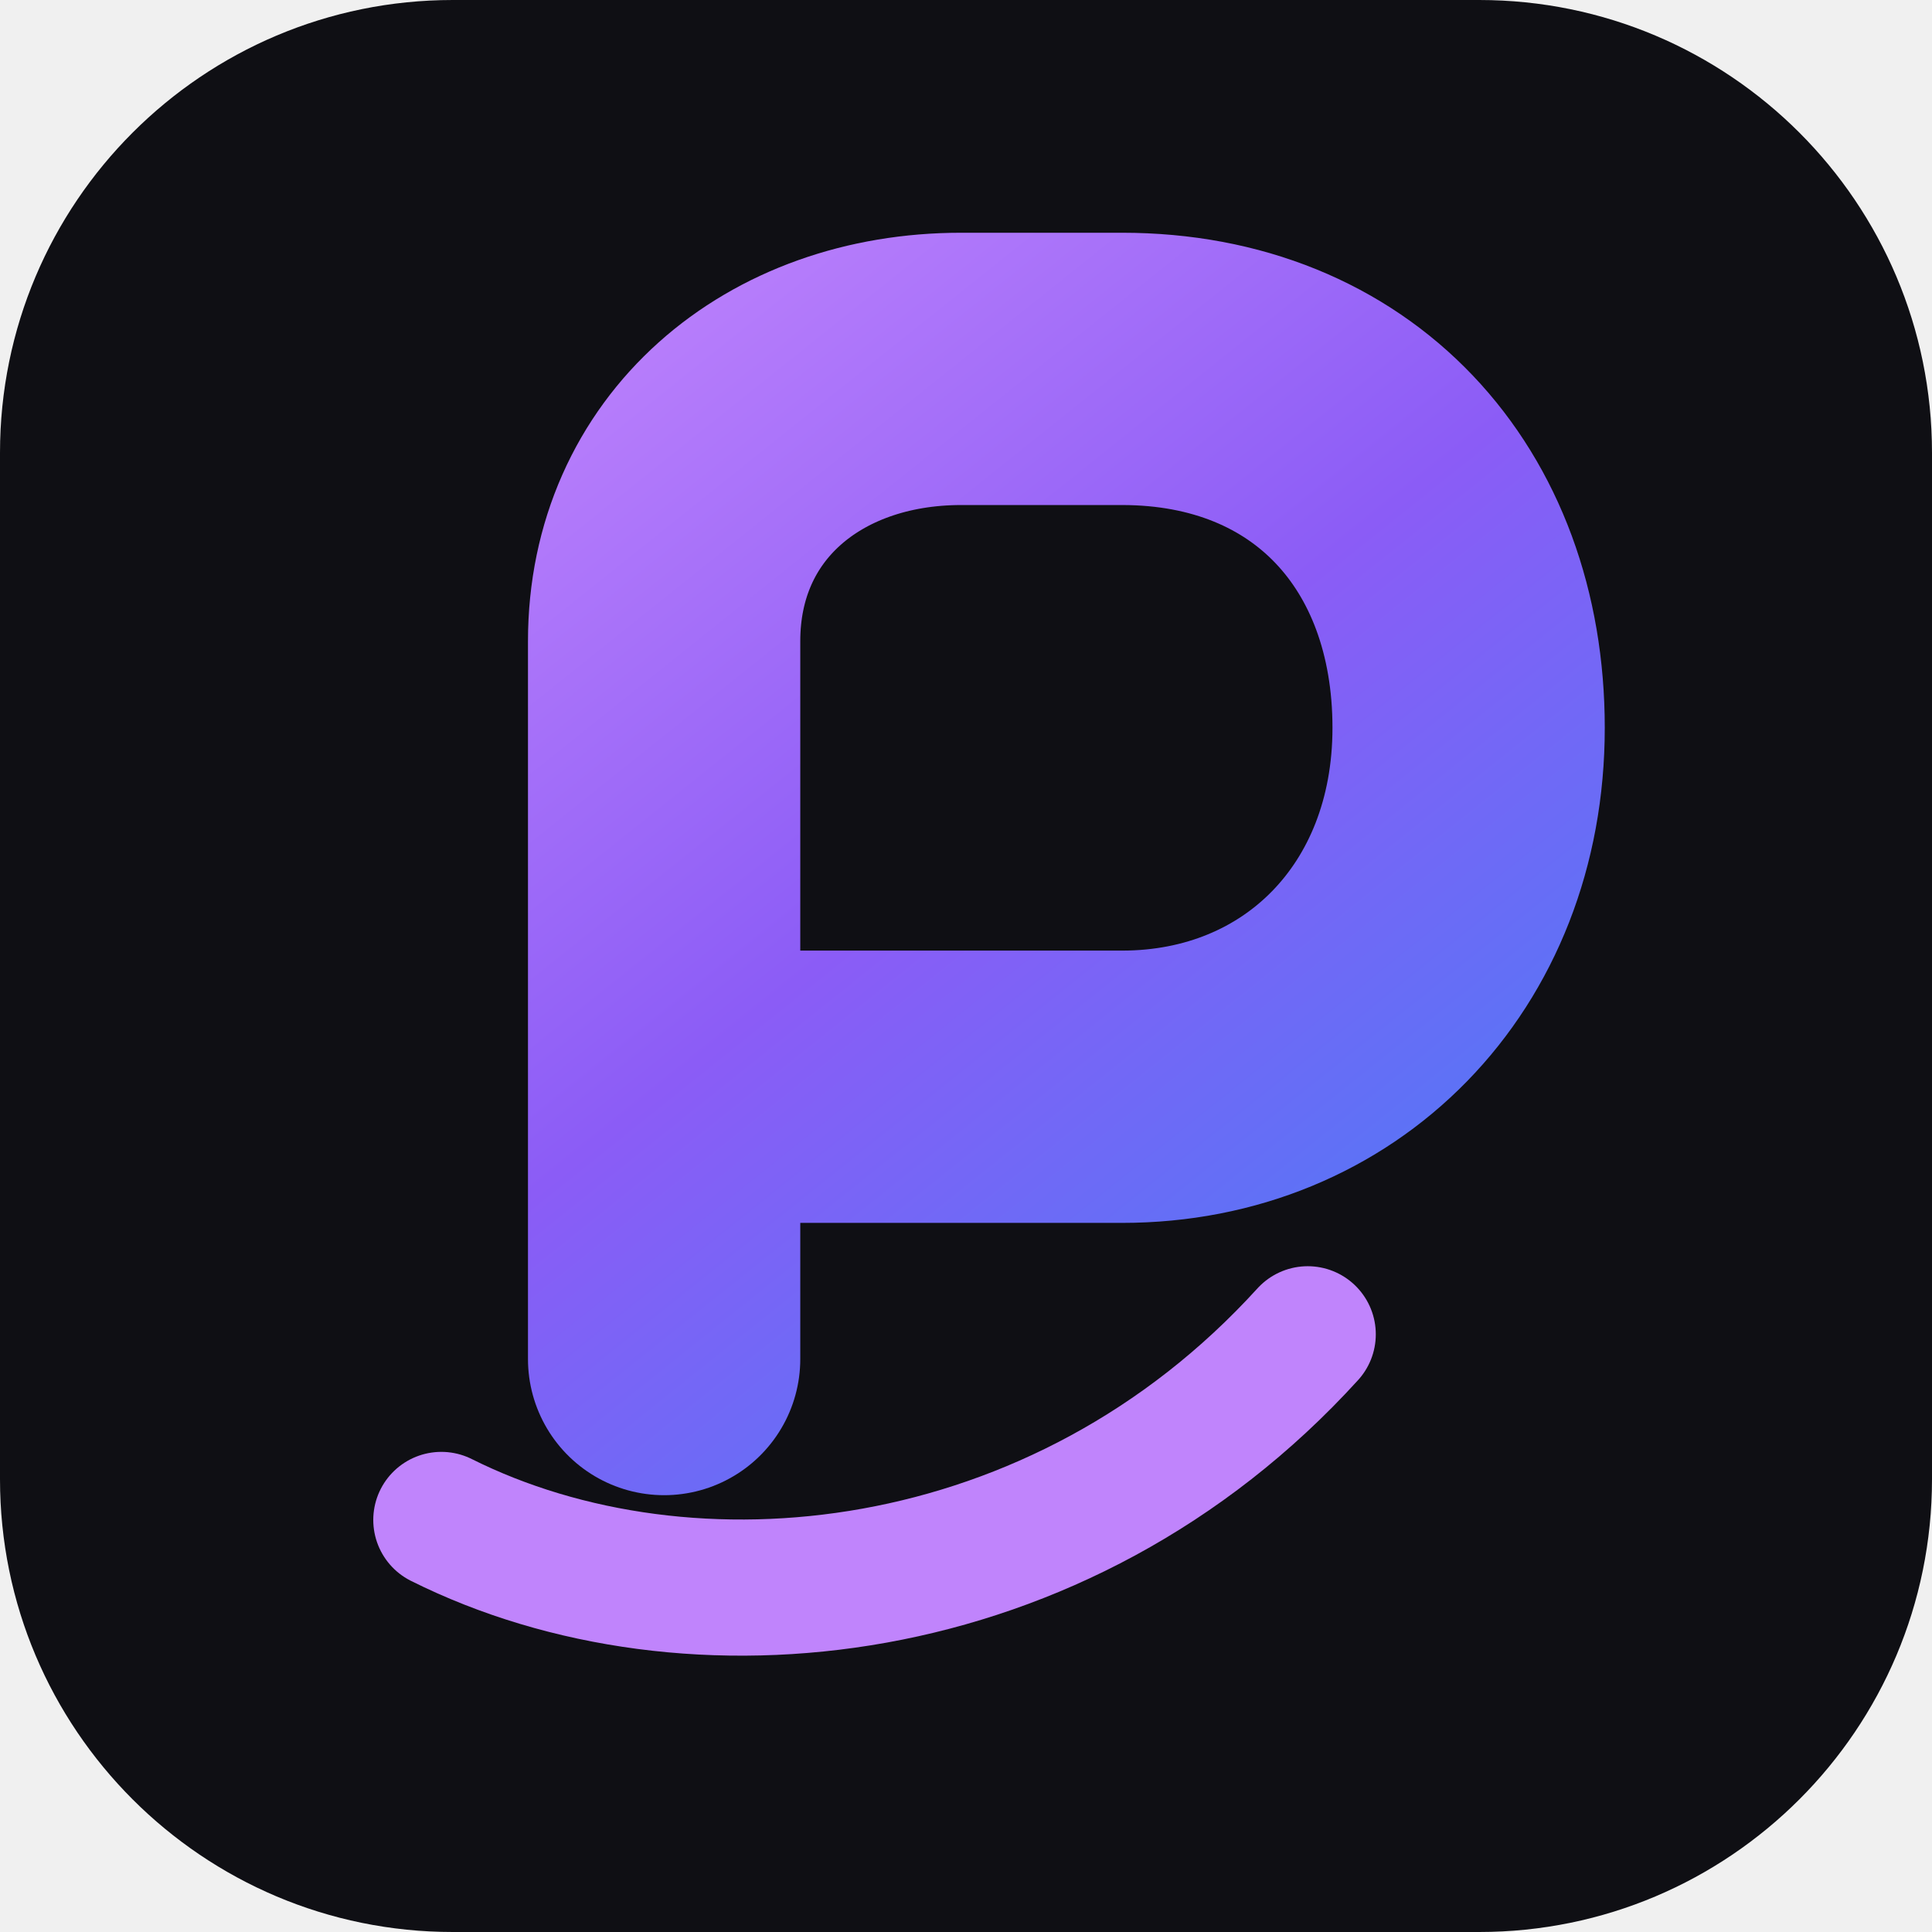
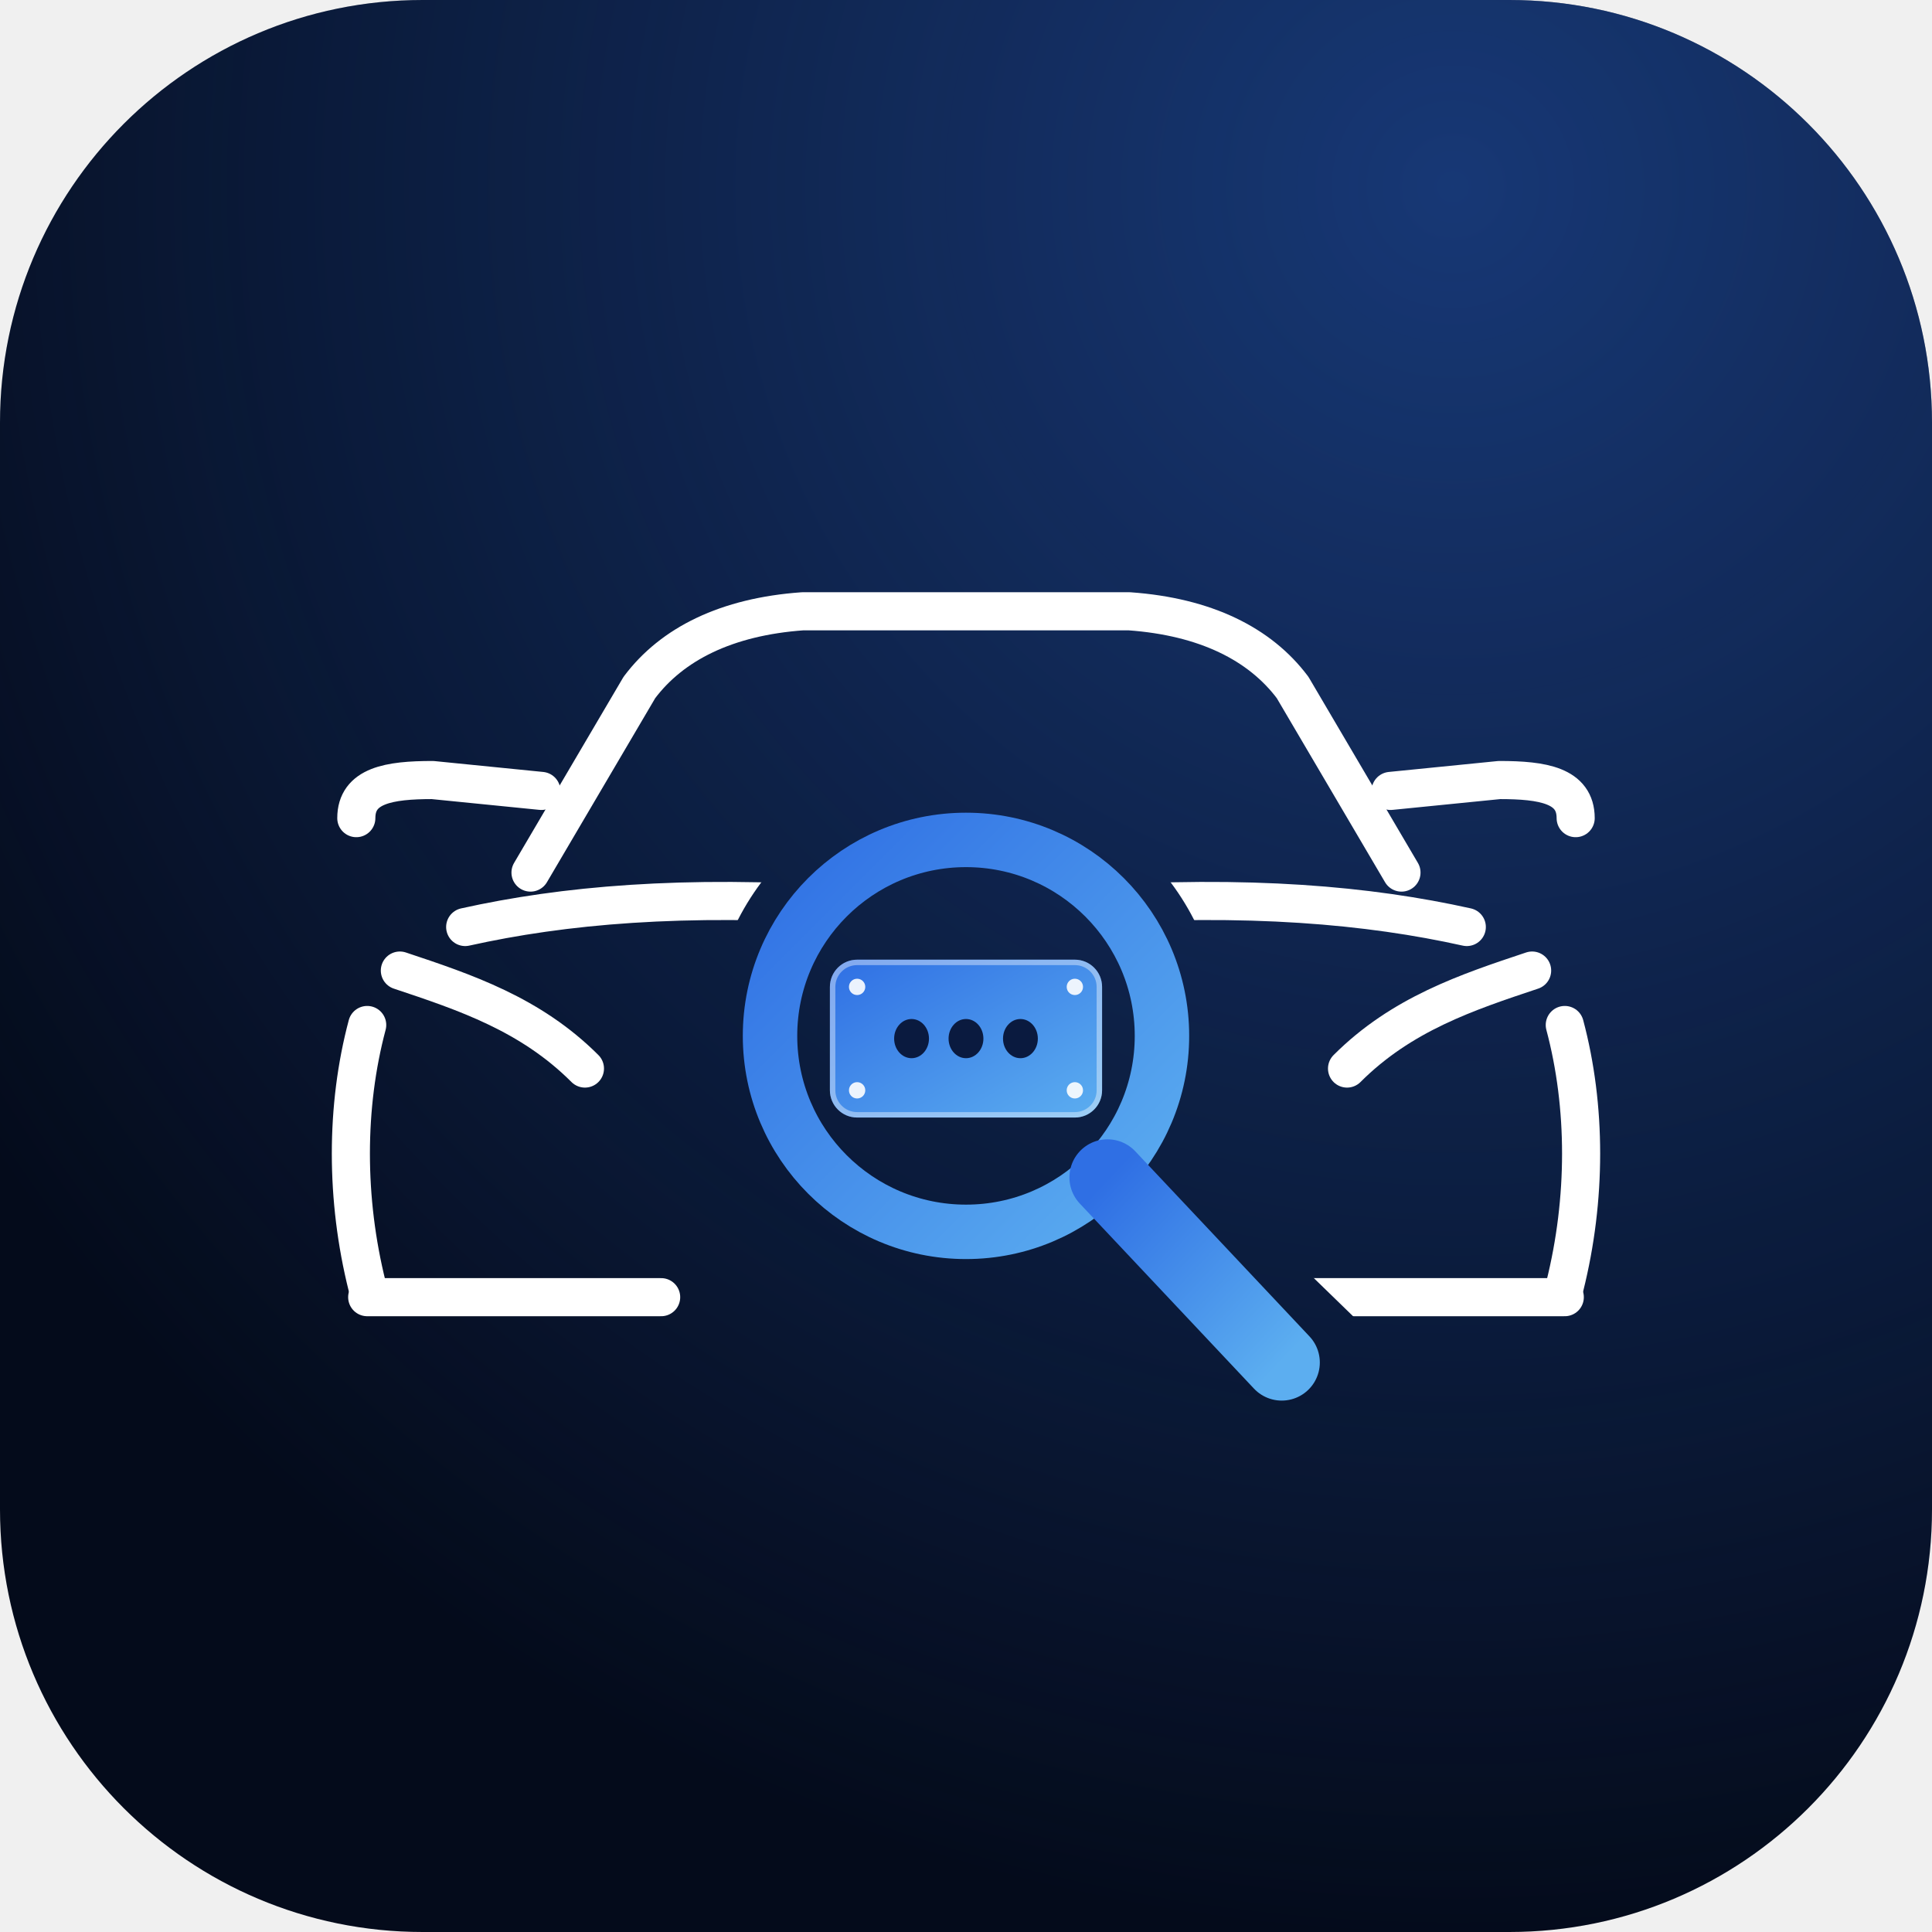
- <svg xmlns="http://www.w3.org/2000/svg" viewBox="0 0 64 64" width="64" height="64" role="img" aria-label="Placa na Mão">
-   <rect width="64" height="64" rx="15" fill="#0F0F14" />
+ <svg xmlns="http://www.w3.org/2000/svg" viewBox="0 0 256 256" width="256" height="256" role="img" aria-label="Placa na Mão">
  <defs>
-     <linearGradient id="g" x1="14" y1="8" x2="54" y2="58" gradientUnits="userSpaceOnUse">
-       <stop offset="0" stop-color="#C084FC" />
-       <stop offset=".45" stop-color="#8B5CF6" />
-       <stop offset="1" stop-color="#3B82F6" />
+     <linearGradient id="gi" x1="0" y1="0" x2="1" y2="1">
+       <stop offset="0" stop-color="#2F6FE4" />
+       <stop offset="1" stop-color="#5CAEF0" />
    </linearGradient>
+     <radialGradient id="bg" cx=".75" cy=".1" r=".9">
+       <stop offset="0" stop-color="#2F6FE4" stop-opacity=".45" />
+       <stop offset="1" stop-color="#2F6FE4" stop-opacity="0" />
+     </radialGradient>
  </defs>
-   <g transform="translate(5.6 3.2) scale(.82)">
-     <path d="M20 51V22C20 15.4 25.2 11 32 11H38.5C47 11 52.5 17 52.5 25.5C52.5 34 46.5 40 38.5 40H20" fill="none" stroke="url(#g)" stroke-width="11" stroke-linecap="round" stroke-linejoin="round" />
-     <path d="M11 57.5C21 62.5 36 61 46 50" fill="none" stroke="#C084FC" stroke-width="5.5" stroke-linecap="round" />
+   <rect width="256" height="256" rx="56" fill="#040B1B" />
+   <rect width="256" height="256" rx="56" fill="url(#bg)" />
+   <g transform="translate(40.0,70.9) scale(0.7213)">
+     <g>
+       <mask id="mi">
+         <rect width="244" height="170" fill="#fff" />
+         <circle cx="122" cy="92" r="47" fill="#000" />
+         <path d="M155 126 L190 160" stroke="#000" stroke-width="28" stroke-linecap="round" />
+       </mask>
+       <g mask="url(#mi)" fill="none" stroke="#FFFFFF" stroke-width="7" stroke-linecap="round" stroke-linejoin="round">
+         <path d="M42 62 L62 28 C68 20 78 15 92 14 H152 C166 15 176 20 182 28 L202 62" />
+         <path d="M10 52 C10 46 16 45 24 45 L44 47" />
+         <path d="M234 52 C234 46 228 45 220 45 L200 47" />
+         <path d="M30 72 C48 68 70 66 100 68" />
+         <path d="M214 72 C196 68 174 66 144 68" />
+         <path d="M18 80 C30 84 42 88 52 98" />
+         <path d="M226 80 C214 84 202 88 192 98" />
+         <path d="M12 90 C8 105 8 122 12 138" />
+         <path d="M232 90 C236 105 236 122 232 138" />
+         <path d="M12 140 H66" />
+         <path d="M232 140 H178" />
+       </g>
+     </g>
+     <circle cx="122" cy="92" r="36" fill="none" stroke="url(#gi)" stroke-width="10" />
+     <path d="M148 118 L180 152" stroke="url(#gi)" stroke-width="14" stroke-linecap="round" />
+     <rect x="97" y="78" width="50" height="29" rx="5" fill="url(#gi)" />
+     <rect x="97.5" y="78.5" width="49" height="28" rx="4.5" fill="none" stroke="#fff" stroke-opacity=".4" stroke-width="1" />
+     <g fill="#0A1A3F">
+       <ellipse cx="112" cy="92.5" rx="3.2" ry="3.6" />
+       <ellipse cx="122" cy="92.5" rx="3.2" ry="3.6" />
+       <ellipse cx="132" cy="92.5" rx="3.2" ry="3.6" />
+     </g>
+     <g fill="#fff" fill-opacity=".9">
+       <circle cx="102" cy="83" r="1.5" />
+       <circle cx="142" cy="83" r="1.5" />
+       <circle cx="102" cy="102" r="1.5" />
+       <circle cx="142" cy="102" r="1.5" />
+     </g>
  </g>
</svg>
